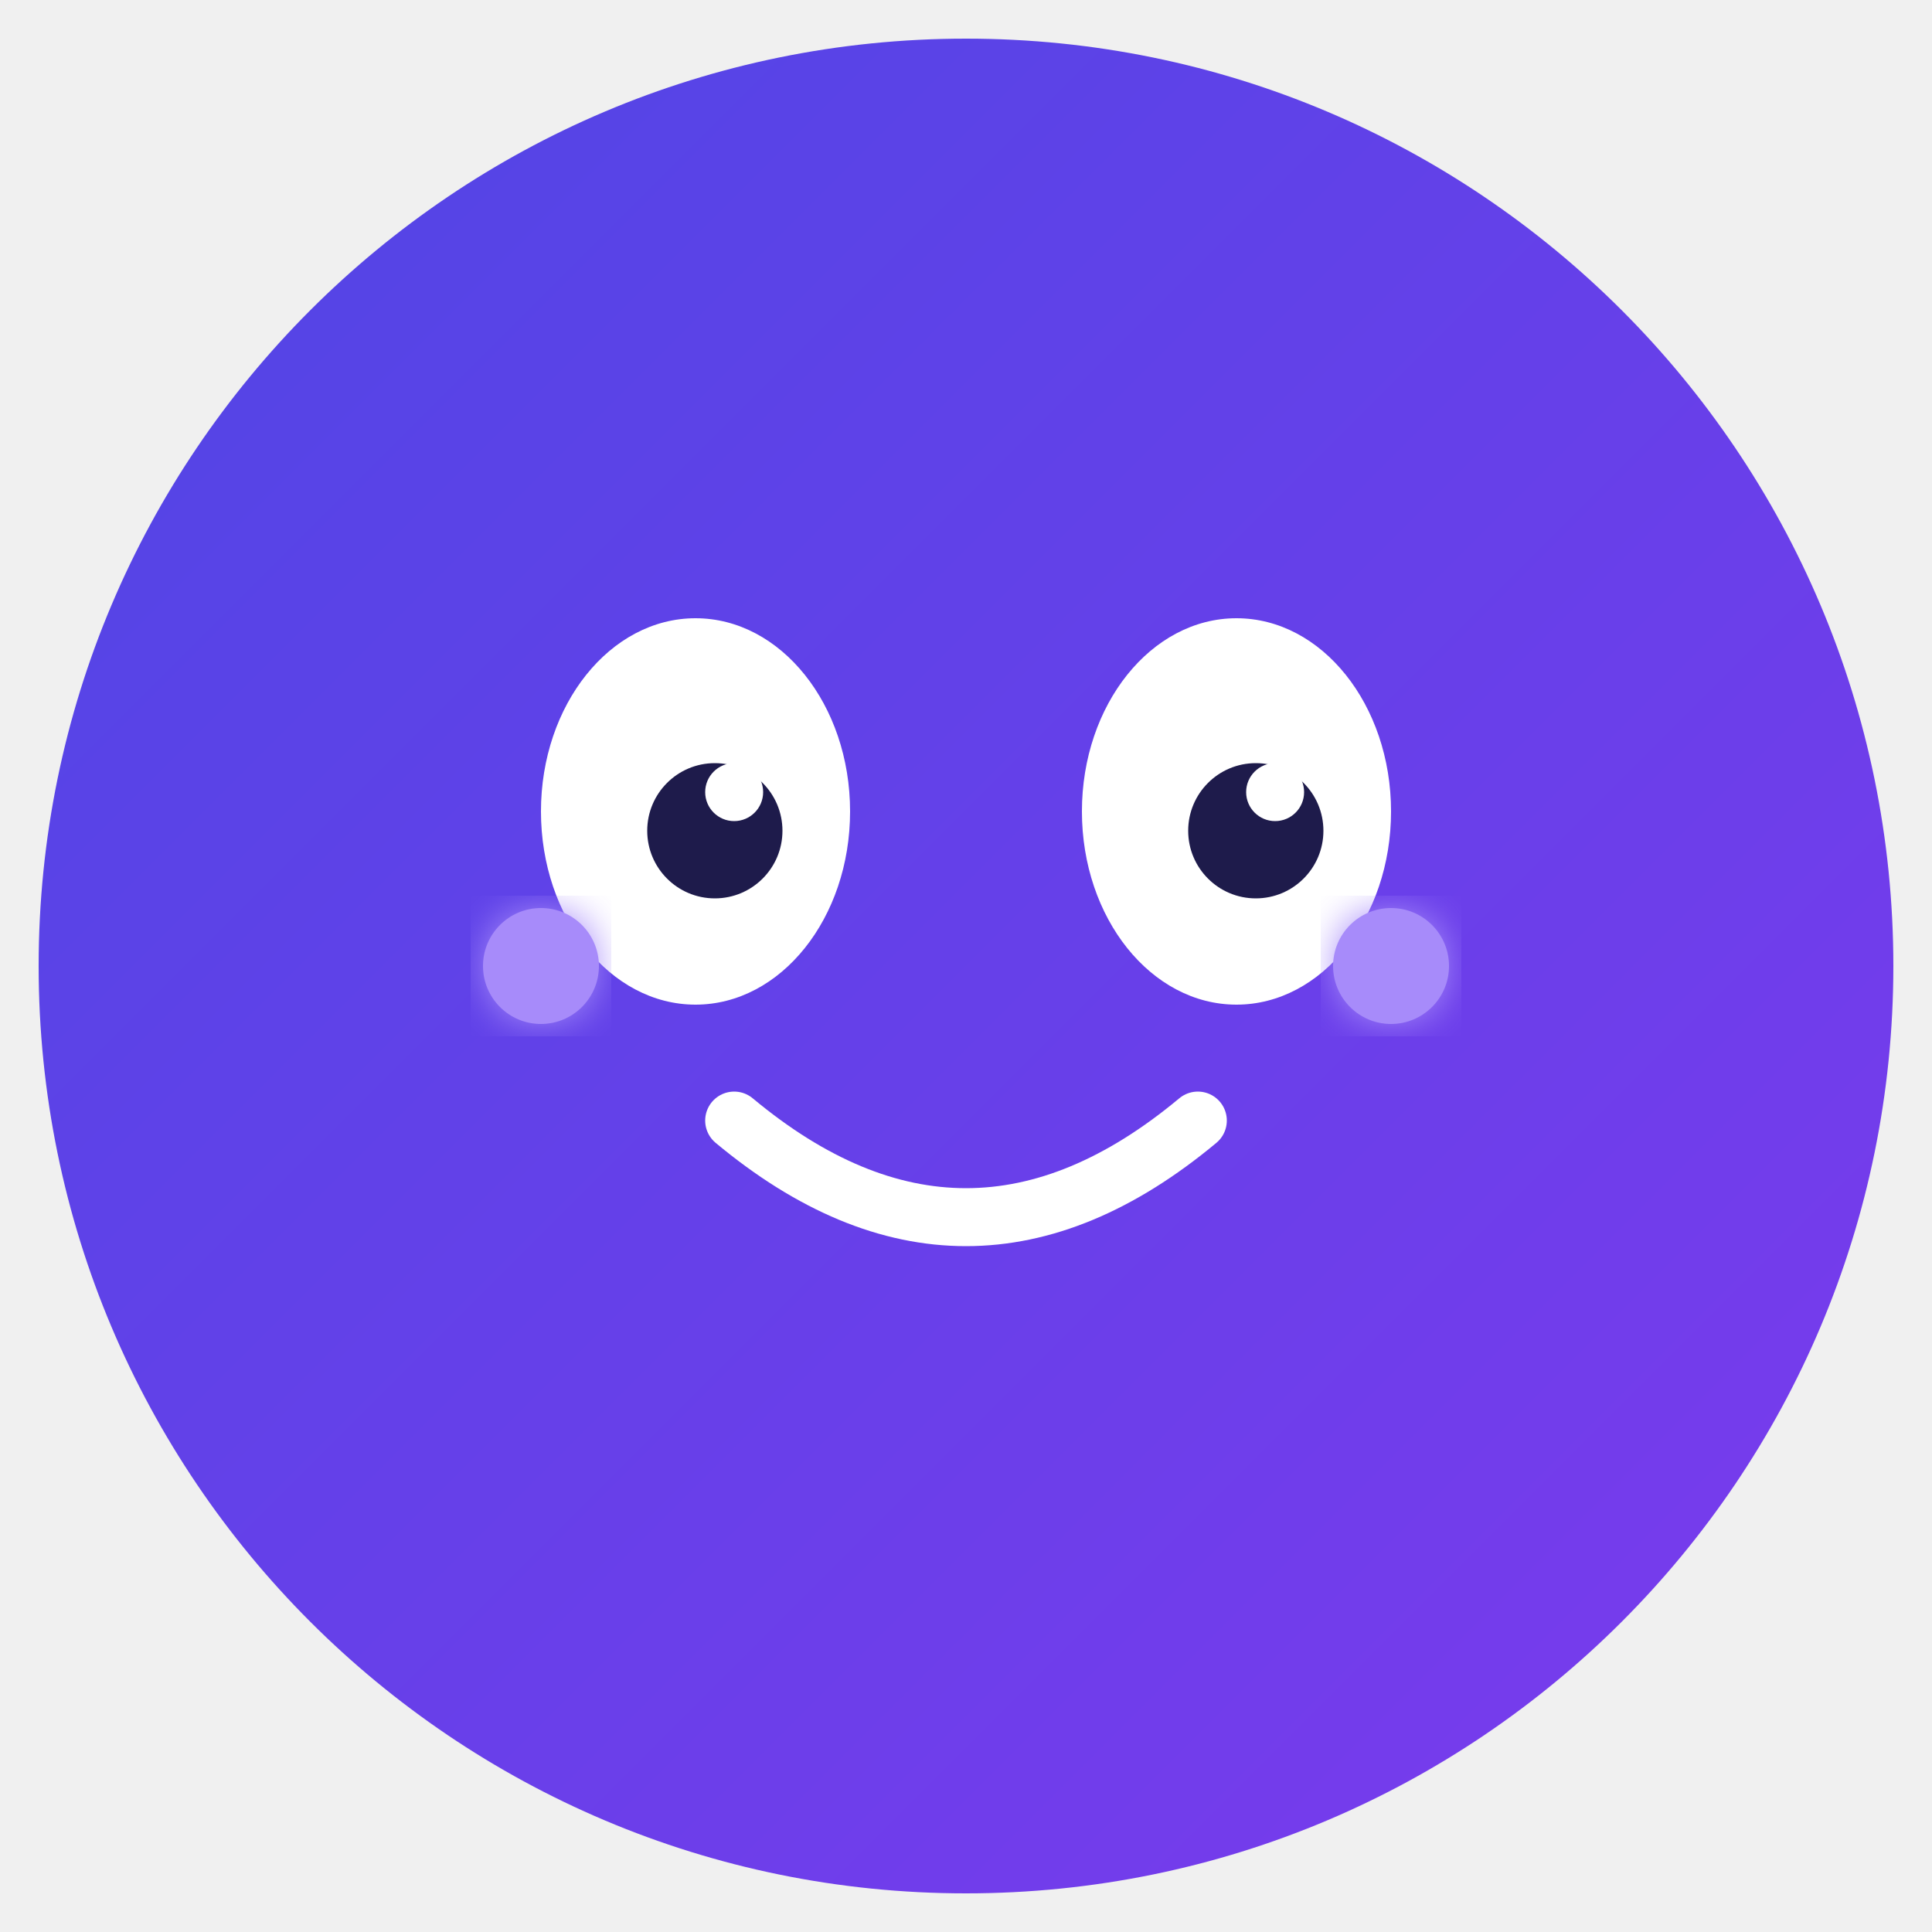
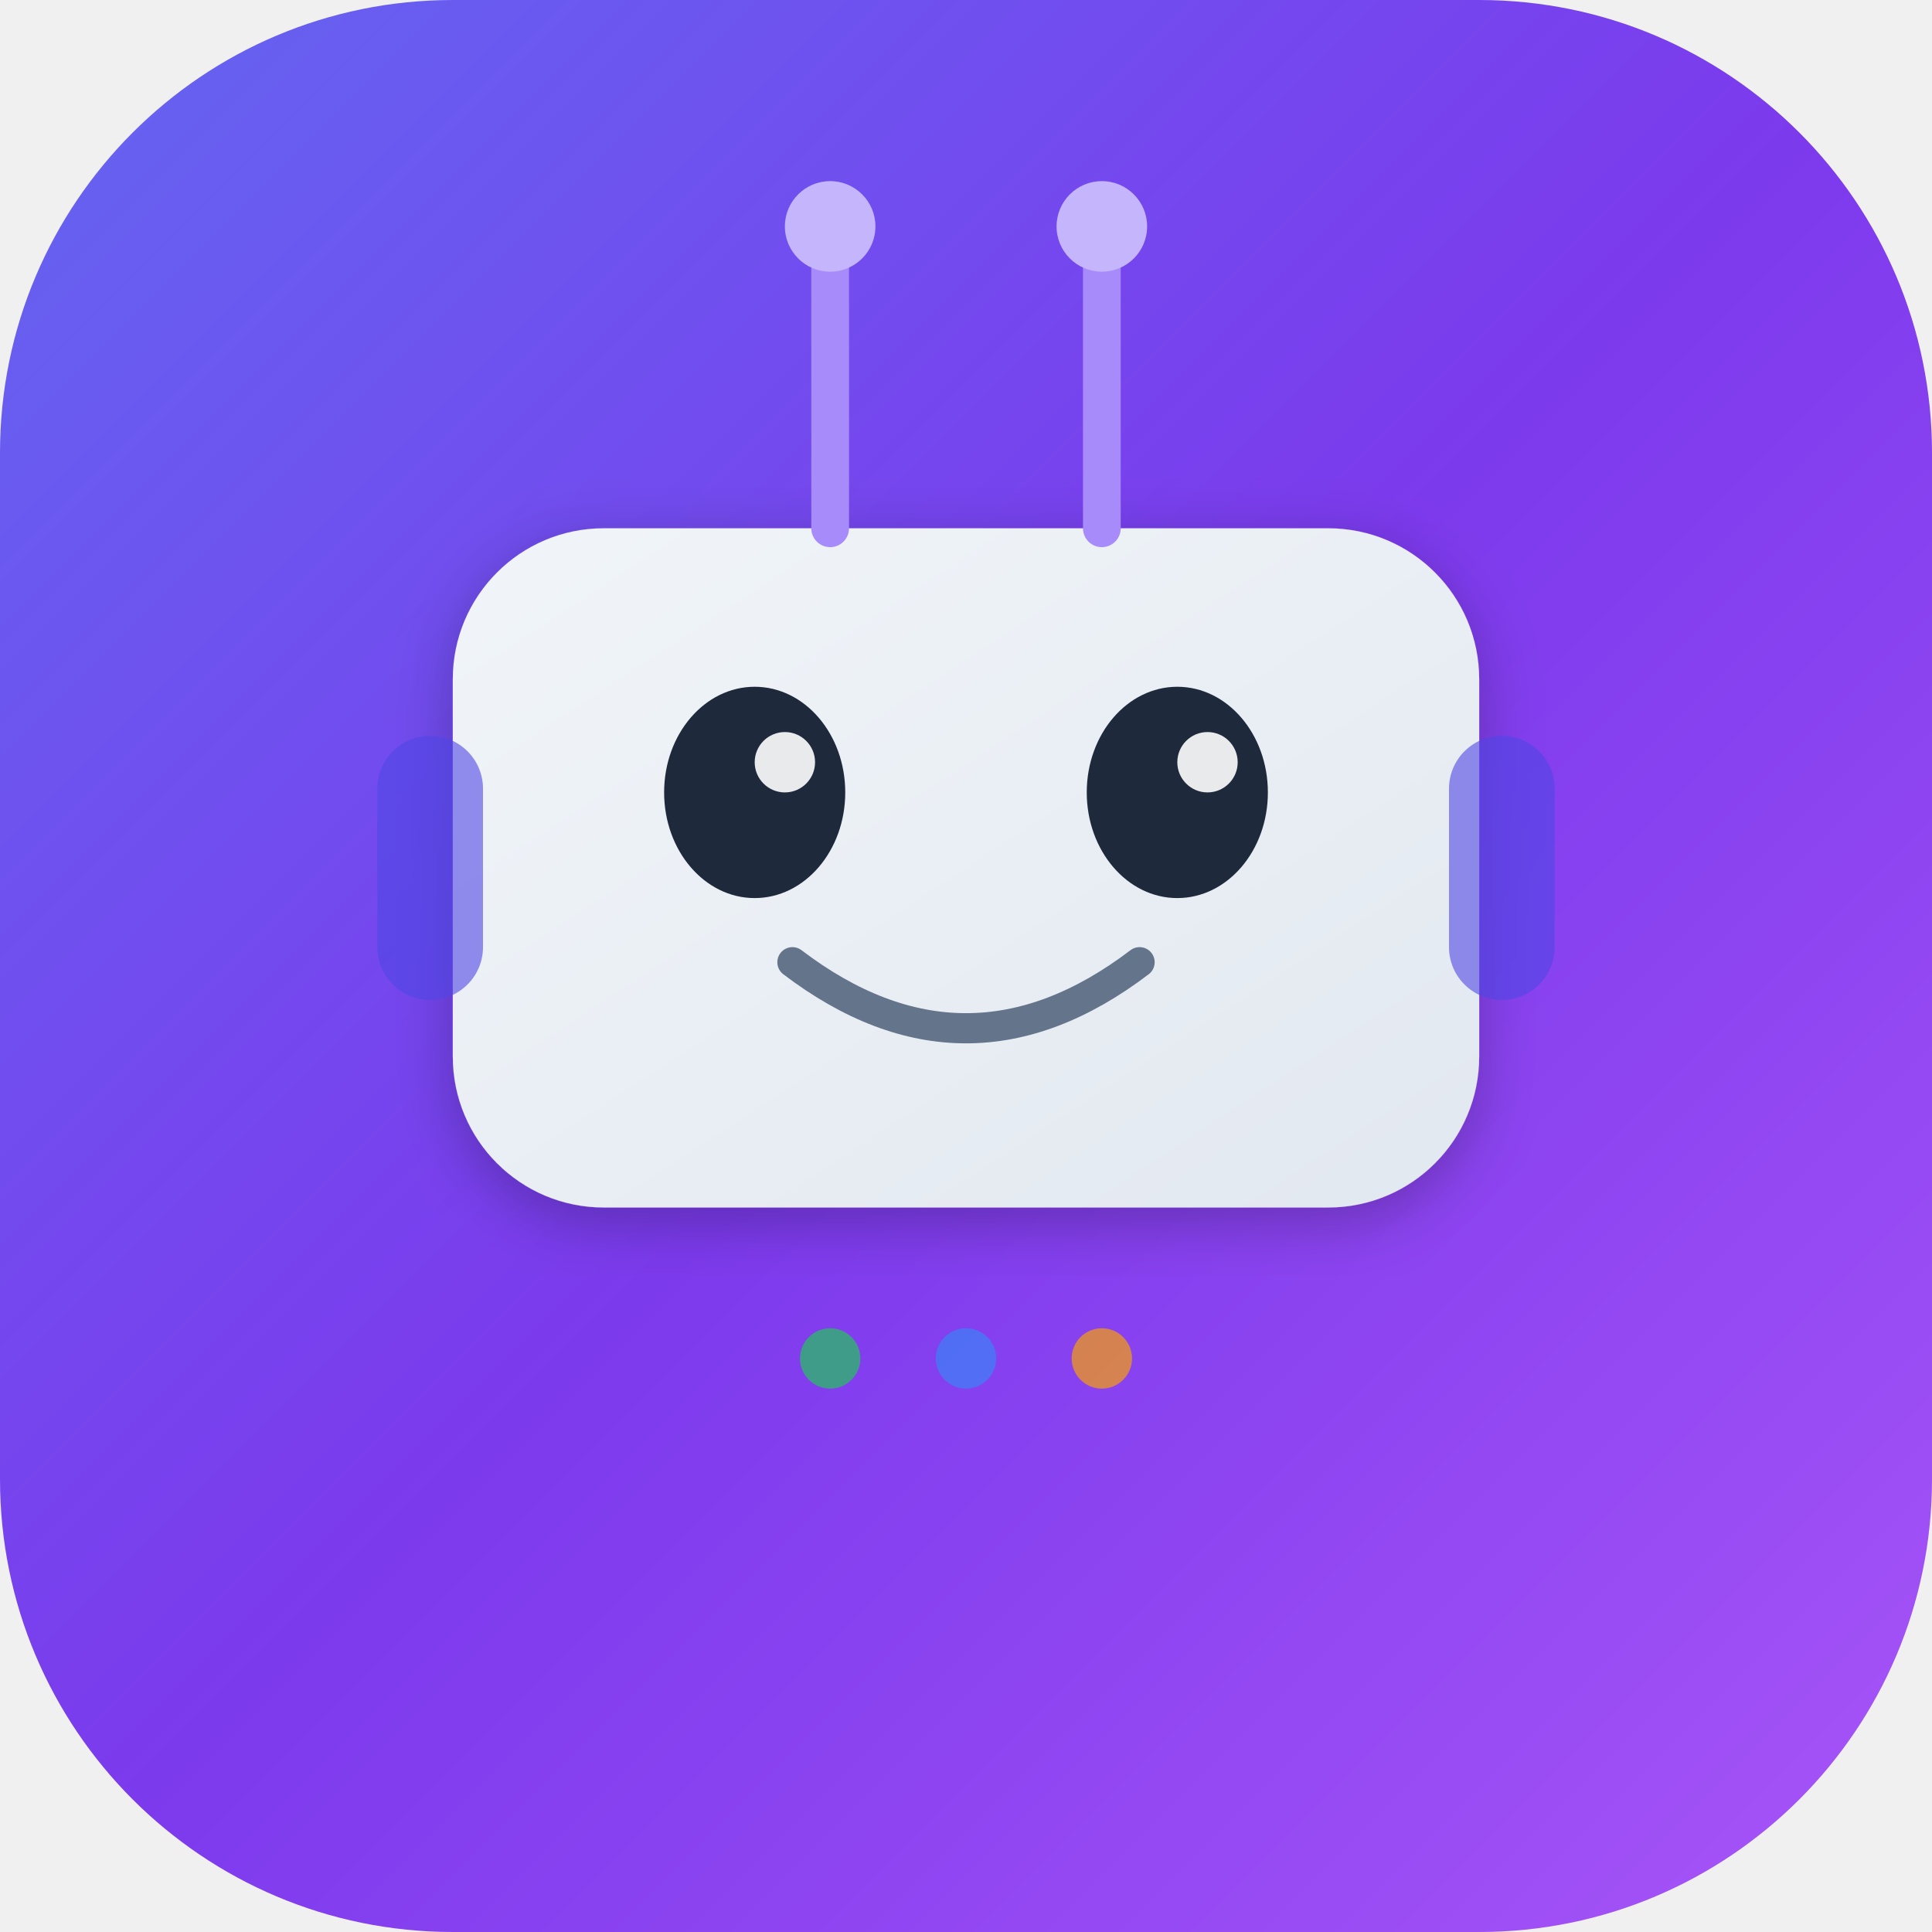
- <svg xmlns="http://www.w3.org/2000/svg" viewBox="0 0 100 100" width="100" height="100">
+ <svg xmlns="http://www.w3.org/2000/svg" viewBox="0 0 512 512" width="512" height="512">
  <defs>
    <linearGradient id="bg" x1="0%" y1="0%" x2="100%" y2="100%">
-       <stop offset="0%" style="stop-color:#4f46e5" />
-       <stop offset="100%" style="stop-color:#7c3aed" />
+       <stop offset="0%" style="stop-color:#6366f1" />
+       <stop offset="50%" style="stop-color:#7c3aed" />
+       <stop offset="100%" style="stop-color:#a855f7" />
    </linearGradient>
-     <filter id="glow">
-       <feGaussianBlur stdDeviation="1" result="blur" />
-       <feMerge>
-         <feMergeNode in="blur" />
-         <feMergeNode in="SourceGraphic" />
-       </feMerge>
+     <linearGradient id="body" x1="0%" y1="0%" x2="100%" y2="100%">
+       <stop offset="0%" style="stop-color:#f1f5f9" />
+       <stop offset="100%" style="stop-color:#e2e8f0" />
+     </linearGradient>
+     <filter id="softShadow">
+       <feDropShadow dx="0" dy="4" stdDeviation="8" flood-color="#000" flood-opacity="0.25" />
    </filter>
  </defs>
-   <circle cx="50" cy="50" r="48" fill="url(#bg)" />
-   <ellipse cx="36" cy="42" rx="8" ry="10" fill="white" />
-   <ellipse cx="64" cy="42" rx="8" ry="10" fill="white" />
-   <circle cx="37" cy="43" r="3.5" fill="#1e1b4b" />
-   <circle cx="65" cy="43" r="3.5" fill="#1e1b4b" />
-   <circle cx="38" cy="41" r="1.5" fill="white" />
-   <circle cx="66" cy="41" r="1.5" fill="white" />
-   <path d="M 38 58 Q 50 68 62 58" fill="none" stroke="white" stroke-width="3" stroke-linecap="round" />
-   <circle cx="28" cy="50" r="3" fill="#a78bfa" filter="url(#glow)" />
-   <circle cx="72" cy="50" r="3" fill="#a78bfa" filter="url(#glow)" />
+   <rect width="512" height="512" rx="120" fill="url(#bg)" />
+   <g filter="url(#softShadow)">
+     <rect x="120" y="140" width="272" height="180" rx="40" fill="url(#body)" />
+   </g>
+   <line x1="220" y1="140" x2="220" y2="70" stroke="#a78bfa" stroke-width="10" stroke-linecap="round" />
+   <line x1="292" y1="140" x2="292" y2="70" stroke="#a78bfa" stroke-width="10" stroke-linecap="round" />
+   <circle cx="220" cy="60" r="12" fill="#c4b5fd" />
+   <circle cx="292" cy="60" r="12" fill="#c4b5fd" />
+   <ellipse cx="200" cy="210" rx="24" ry="28" fill="#1e293b" />
+   <ellipse cx="312" cy="210" rx="24" ry="28" fill="#1e293b" />
+   <circle cx="208" cy="202" r="8" fill="white" opacity="0.9" />
+   <circle cx="320" cy="202" r="8" fill="white" opacity="0.9" />
+   <path d="M 210 255 Q 256 290 302 255" fill="none" stroke="#64748b" stroke-width="8" stroke-linecap="round" />
+   <rect x="100" y="195" width="28" height="70" rx="14" fill="#4f46e5" opacity="0.6" />
+   <rect x="384" y="195" width="28" height="70" rx="14" fill="#4f46e5" opacity="0.6" />
+   <circle cx="220" cy="360" r="8" fill="#22c55e" opacity="0.7" />
+   <circle cx="256" cy="360" r="8" fill="#3b82f6" opacity="0.7" />
+   <circle cx="292" cy="360" r="8" fill="#f59e0b" opacity="0.7" />
</svg>
